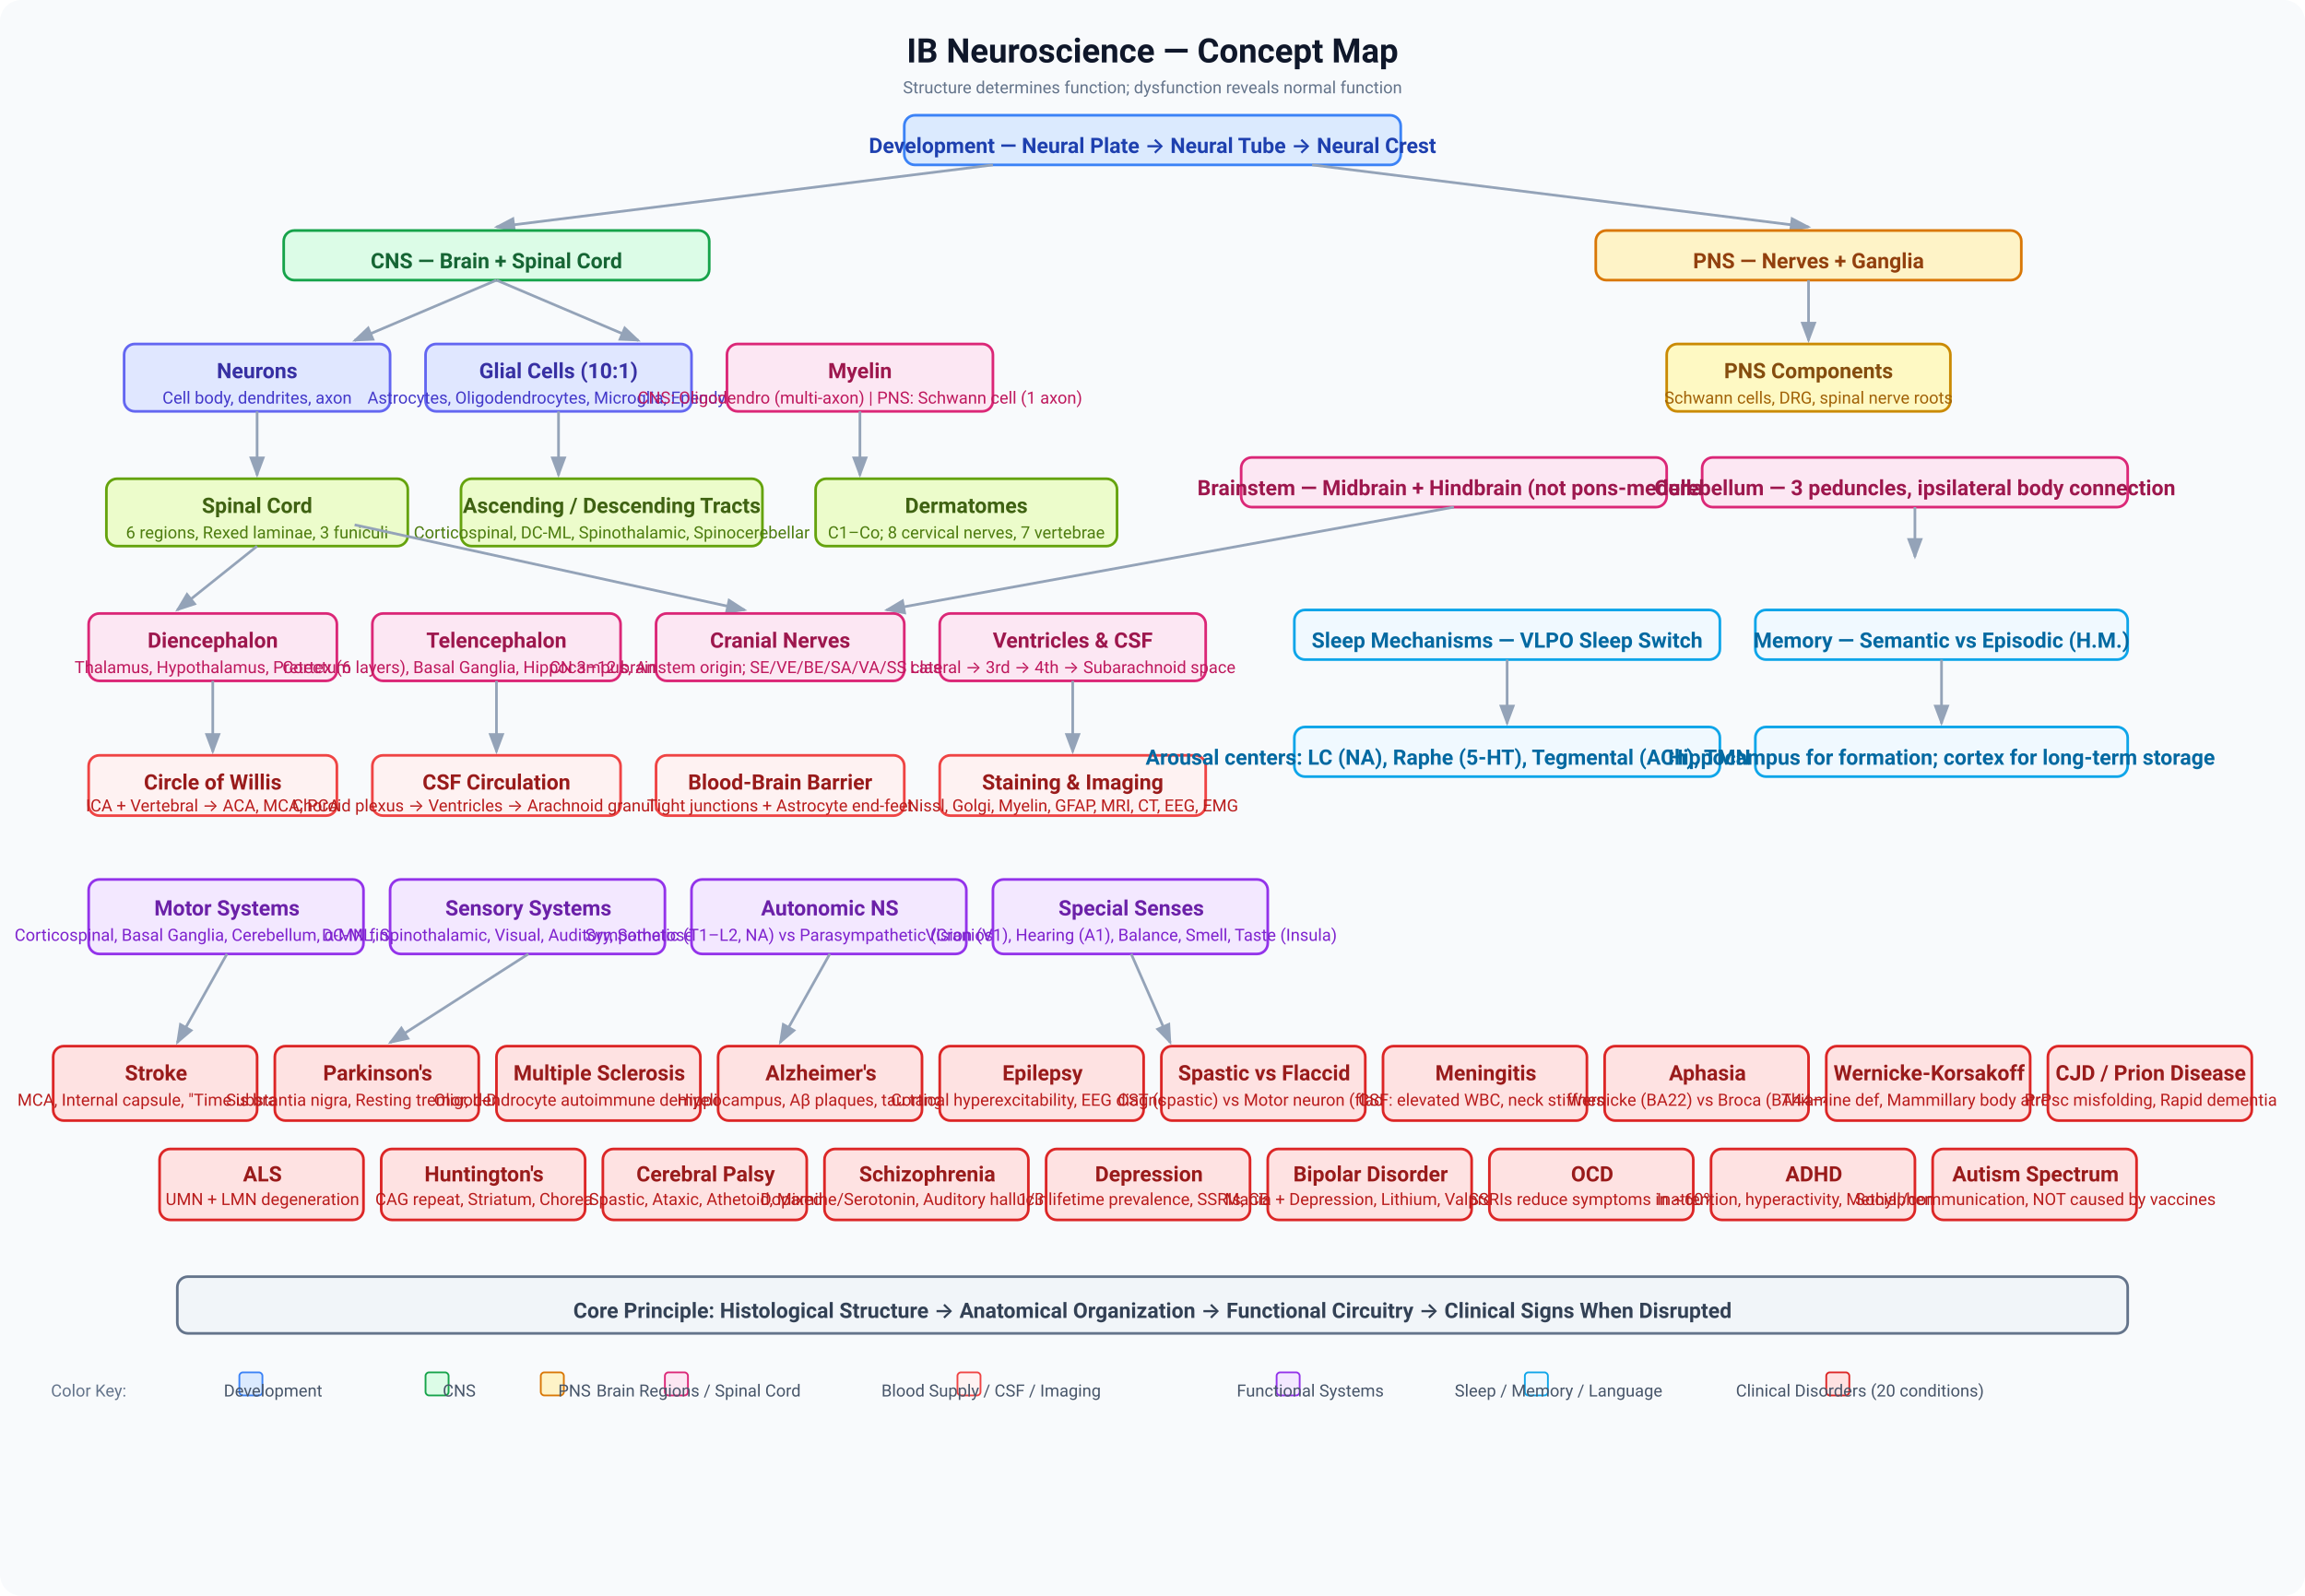
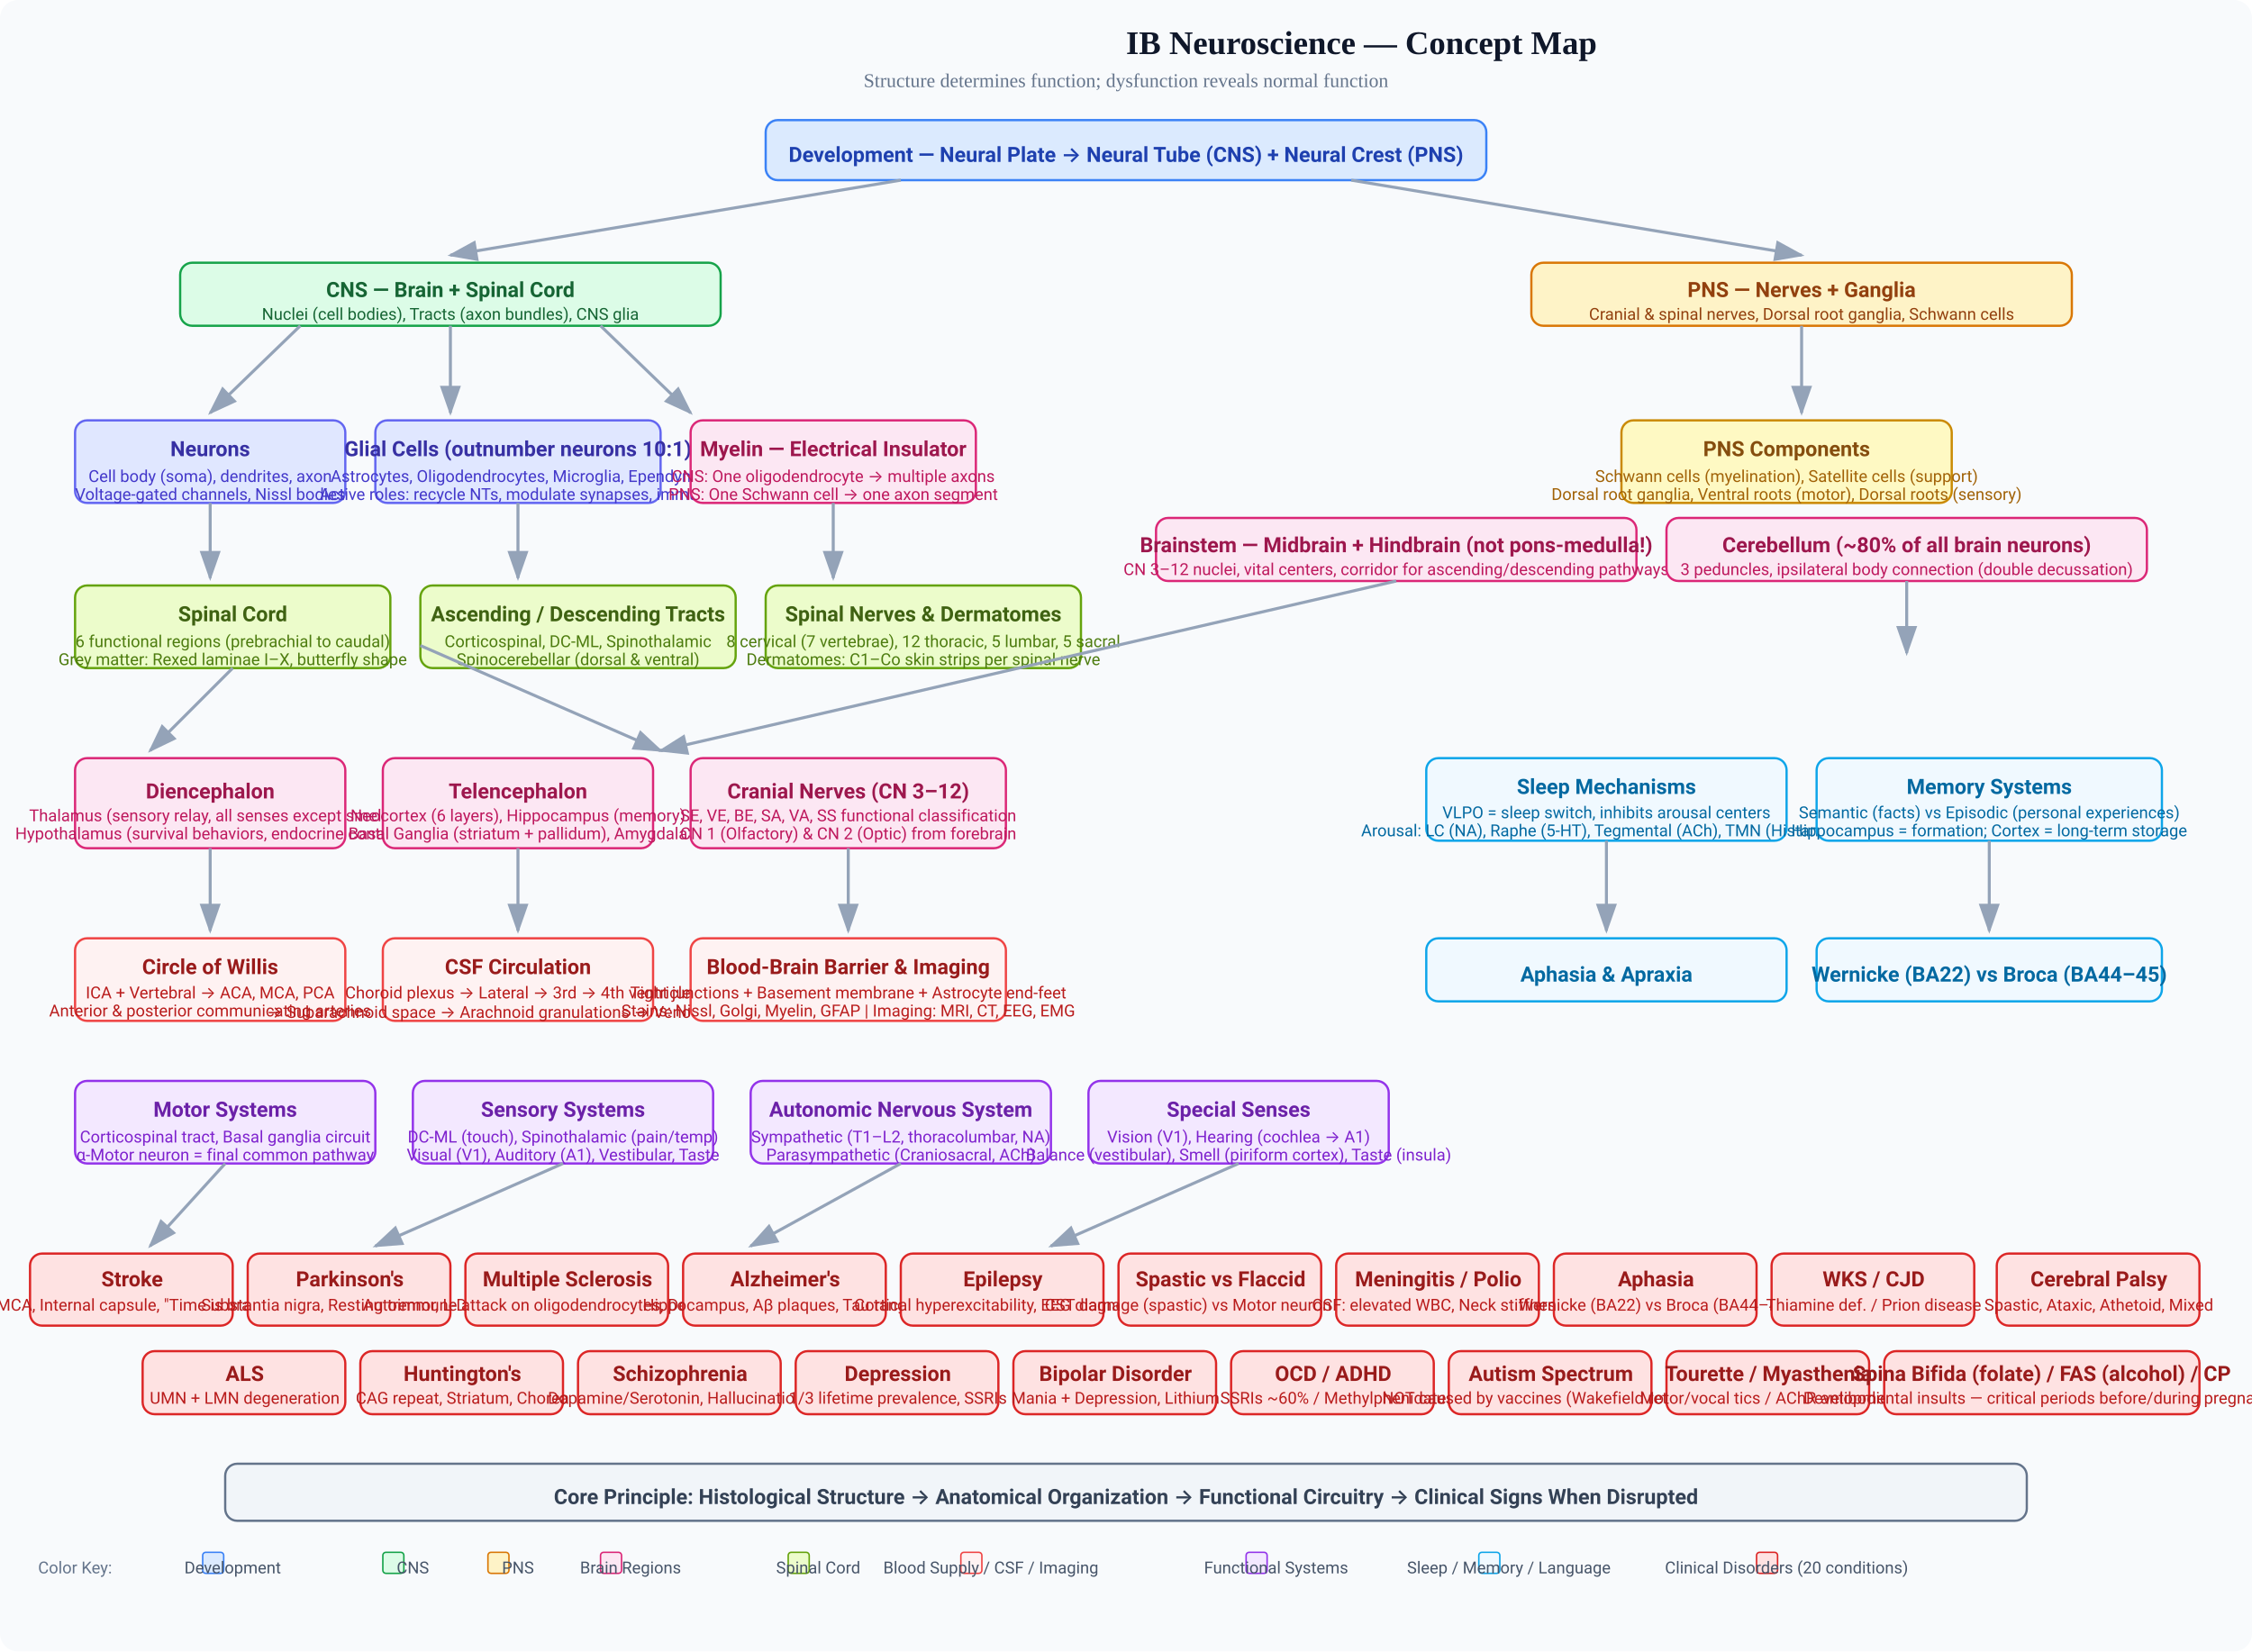
- <svg xmlns="http://www.w3.org/2000/svg" viewBox="0 0 1300 900" width="1300" height="900">
+ <svg xmlns="http://www.w3.org/2000/svg" viewBox="0 0 1500 1100" width="1500" height="1100">
  <defs>
    <style>
-       .box { rx: 6; ry: 6; stroke-width: 1.5; }
-       .text { font-family: -apple-system, BlinkMacSystemFont, "Segoe UI", Roboto, sans-serif; font-size: 12px; font-weight: 600; text-anchor: middle; dominant-baseline: middle; }
-       .small { font-size: 9.5px; font-weight: 400; }
-       .title { font-size: 19px; font-weight: 700; }
-       .arrow { stroke: #94a3b8; stroke-width: 1.5; fill: none; marker-end: url(#arrowhead); }
+       .box { rx: 8; ry: 8; stroke-width: 1.5; }
+       .text { font-family: -apple-system, BlinkMacSystemFont, "Segoe UI", Roboto, sans-serif; font-size: 14px; font-weight: 600; text-anchor: middle; dominant-baseline: middle; }
+       .small { font-size: 11px; font-weight: 400; }
+       .title { font-size: 22px; font-weight: 700; }
+       .subtitle { font-size: 13px; font-weight: 400; fill: #64748b; text-anchor: middle; }
+       .arrow { stroke: #94a3b8; stroke-width: 2; fill: none; marker-end: url(#arrowhead); }
    </style>
-     <marker id="arrowhead" markerWidth="8" markerHeight="6" refX="7" refY="3" orient="auto">
-       <polygon points="0 0, 8 3, 0 6" fill="#94a3b8" />
+     <marker id="arrowhead" markerWidth="10" markerHeight="7" refX="9" refY="3.5" orient="auto">
+       <polygon points="0 0, 10 3.5, 0 7" fill="#94a3b8" />
    </marker>
  </defs>
-   <rect width="1300" height="900" fill="#f8fafc" rx="12" />
-   <text x="650" y="30" class="text title" fill="#0f172a">IB Neuroscience — Concept Map</text>
-   <text x="650" y="50" class="text small" fill="#64748b">Structure determines function; dysfunction reveals normal function</text>
-   <rect x="510" y="65" width="280" height="28" class="box" fill="#dbeafe" stroke="#3b82f6" />
-   <text x="650" y="83" class="text" fill="#1e40af">Development — Neural Plate → Neural Tube → Neural Crest</text>
-   <line x1="560" y1="93" x2="280" y2="128" class="arrow" />
-   <line x1="740" y1="93" x2="1020" y2="128" class="arrow" />
-   <rect x="160" y="130" width="240" height="28" class="box" fill="#dcfce7" stroke="#16a34a" />
-   <text x="280" y="148" class="text" fill="#166534">CNS — Brain + Spinal Cord</text>
-   <rect x="900" y="130" width="240" height="28" class="box" fill="#fef3c7" stroke="#d97706" />
-   <text x="1020" y="148" class="text" fill="#92400e">PNS — Nerves + Ganglia</text>
-   <line x1="280" y1="158" x2="200" y2="192" class="arrow" />
-   <line x1="280" y1="158" x2="360" y2="192" class="arrow" />
-   <line x1="1020" y1="158" x2="1020" y2="192" class="arrow" />
-   <rect x="70" y="194" width="150" height="38" class="box" fill="#e0e7ff" stroke="#6366f1" />
-   <text x="145" y="210" class="text" fill="#3730a3">Neurons</text>
-   <text x="145" y="225" class="text small" fill="#4338ca">Cell body, dendrites, axon</text>
-   <rect x="240" y="194" width="150" height="38" class="box" fill="#e0e7ff" stroke="#6366f1" />
-   <text x="315" y="210" class="text" fill="#3730a3">Glial Cells (10:1)</text>
-   <text x="315" y="225" class="text small" fill="#4338ca">Astrocytes, Oligodendrocytes, Microglia, Ependyma</text>
-   <rect x="410" y="194" width="150" height="38" class="box" fill="#fce7f3" stroke="#db2777" />
-   <text x="485" y="210" class="text" fill="#9d174d">Myelin</text>
-   <text x="485" y="225" class="text small" fill="#be185d">CNS: Oligodendro (multi-axon) | PNS: Schwann cell (1 axon)</text>
-   <rect x="940" y="194" width="160" height="38" class="box" fill="#fef9c3" stroke="#ca8a04" />
-   <text x="1020" y="210" class="text" fill="#854d0e">PNS Components</text>
-   <text x="1020" y="225" class="text small" fill="#a16207">Schwann cells, DRG, spinal nerve roots</text>
-   <line x1="145" y1="232" x2="145" y2="268" class="arrow" />
-   <line x1="315" y1="232" x2="315" y2="268" class="arrow" />
-   <line x1="485" y1="232" x2="485" y2="268" class="arrow" />
-   <rect x="60" y="270" width="170" height="38" class="box" fill="#ecfccb" stroke="#65a30d" />
-   <text x="145" y="286" class="text" fill="#3f6212">Spinal Cord</text>
-   <text x="145" y="301" class="text small" fill="#4d7c0f">6 regions, Rexed laminae, 3 funiculi</text>
-   <rect x="260" y="270" width="170" height="38" class="box" fill="#ecfccb" stroke="#65a30d" />
-   <text x="345" y="286" class="text" fill="#3f6212">Ascending / Descending Tracts</text>
-   <text x="345" y="301" class="text small" fill="#4d7c0f">Corticospinal, DC-ML, Spinothalamic, Spinocerebellar</text>
-   <rect x="460" y="270" width="170" height="38" class="box" fill="#ecfccb" stroke="#65a30d" />
-   <text x="545" y="286" class="text" fill="#3f6212">Dermatomes</text>
-   <text x="545" y="301" class="text small" fill="#4d7c0f">C1–Co; 8 cervical nerves, 7 vertebrae</text>
-   <line x1="145" y1="308" x2="100" y2="344" class="arrow" />
-   <line x1="200" y1="296" x2="420" y2="344" class="arrow" />
-   <rect x="700" y="258" width="240" height="28" class="box" fill="#fce7f3" stroke="#db2777" />
-   <text x="820" y="276" class="text" fill="#9d174d">Brainstem — Midbrain + Hindbrain (not pons-medulla)</text>
-   <rect x="960" y="258" width="240" height="28" class="box" fill="#fce7f3" stroke="#db2777" />
-   <text x="1080" y="276" class="text" fill="#9d174d">Cerebellum — 3 peduncles, ipsilateral body connection</text>
-   <line x1="820" y1="286" x2="500" y2="344" class="arrow" />
-   <line x1="1080" y1="286" x2="1080" y2="314" class="arrow" />
-   <rect x="50" y="346" width="140" height="38" class="box" fill="#fce7f3" stroke="#db2777" />
-   <text x="120" y="362" class="text" fill="#9d174d">Diencephalon</text>
-   <text x="120" y="377" class="text small" fill="#be185d">Thalamus, Hypothalamus, Pretectum</text>
-   <rect x="210" y="346" width="140" height="38" class="box" fill="#fce7f3" stroke="#db2777" />
-   <text x="280" y="362" class="text" fill="#9d174d">Telencephalon</text>
-   <text x="280" y="377" class="text small" fill="#be185d">Cortex (6 layers), Basal Ganglia, Hippocampus, Amygdala</text>
-   <rect x="370" y="346" width="140" height="38" class="box" fill="#fce7f3" stroke="#db2777" />
-   <text x="440" y="362" class="text" fill="#9d174d">Cranial Nerves</text>
-   <text x="440" y="377" class="text small" fill="#be185d">CN 3–12 brainstem origin; SE/VE/BE/SA/VA/SS classification</text>
-   <rect x="530" y="346" width="150" height="38" class="box" fill="#fce7f3" stroke="#db2777" />
-   <text x="605" y="362" class="text" fill="#9d174d">Ventricles &amp; CSF</text>
-   <text x="605" y="377" class="text small" fill="#be185d">Lateral → 3rd → 4th → Subarachnoid space</text>
-   <line x1="120" y1="384" x2="120" y2="424" class="arrow" />
-   <line x1="280" y1="384" x2="280" y2="424" class="arrow" />
-   <line x1="605" y1="384" x2="605" y2="424" class="arrow" />
-   <rect x="50" y="426" width="140" height="34" class="box" fill="#fef2f2" stroke="#ef4444" />
-   <text x="120" y="442" class="text" fill="#991b1b">Circle of Willis</text>
-   <text x="120" y="455" class="text small" fill="#b91c1c">ICA + Vertebral → ACA, MCA, PCA</text>
-   <rect x="210" y="426" width="140" height="34" class="box" fill="#fef2f2" stroke="#ef4444" />
-   <text x="280" y="442" class="text" fill="#991b1b">CSF Circulation</text>
-   <text x="280" y="455" class="text small" fill="#b91c1c">Choroid plexus → Ventricles → Arachnoid granulations</text>
-   <rect x="370" y="426" width="140" height="34" class="box" fill="#fef2f2" stroke="#ef4444" />
-   <text x="440" y="442" class="text" fill="#991b1b">Blood-Brain Barrier</text>
-   <text x="440" y="455" class="text small" fill="#b91c1c">Tight junctions + Astrocyte end-feet</text>
-   <rect x="530" y="426" width="150" height="34" class="box" fill="#fef2f2" stroke="#ef4444" />
-   <text x="605" y="442" class="text" fill="#991b1b">Staining &amp; Imaging</text>
-   <text x="605" y="455" class="text small" fill="#b91c1c">Nissl, Golgi, Myelin, GFAP, MRI, CT, EEG, EMG</text>
-   <rect x="50" y="496" width="155" height="42" class="box" fill="#f3e8ff" stroke="#9333ea" />
-   <text x="128" y="513" class="text" fill="#6b21a8">Motor Systems</text>
-   <text x="128" y="528" class="text small" fill="#7e22ce">Corticospinal, Basal Ganglia, Cerebellum, α-MN final path</text>
-   <rect x="220" y="496" width="155" height="42" class="box" fill="#f3e8ff" stroke="#9333ea" />
-   <text x="298" y="513" class="text" fill="#6b21a8">Sensory Systems</text>
-   <text x="298" y="528" class="text small" fill="#7e22ce">DC-ML, Spinothalamic, Visual, Auditory, Somatosensory</text>
-   <rect x="390" y="496" width="155" height="42" class="box" fill="#f3e8ff" stroke="#9333ea" />
-   <text x="468" y="513" class="text" fill="#6b21a8">Autonomic NS</text>
-   <text x="468" y="528" class="text small" fill="#7e22ce">Sympathetic (T1–L2, NA) vs Parasympathetic (Craniosacral, ACh)</text>
-   <rect x="560" y="496" width="155" height="42" class="box" fill="#f3e8ff" stroke="#9333ea" />
-   <text x="638" y="513" class="text" fill="#6b21a8">Special Senses</text>
-   <text x="638" y="528" class="text small" fill="#7e22ce">Vision (V1), Hearing (A1), Balance, Smell, Taste (Insula)</text>
-   <line x1="128" y1="538" x2="100" y2="588" class="arrow" />
-   <line x1="298" y1="538" x2="220" y2="588" class="arrow" />
-   <line x1="468" y1="538" x2="440" y2="588" class="arrow" />
-   <line x1="638" y1="538" x2="660" y2="588" class="arrow" />
-   <rect x="730" y="344" width="240" height="28" class="box" fill="#f0f9ff" stroke="#0ea5e9" />
-   <text x="850" y="362" class="text" fill="#0369a1">Sleep Mechanisms — VLPO Sleep Switch</text>
-   <rect x="990" y="344" width="210" height="28" class="box" fill="#f0f9ff" stroke="#0ea5e9" />
-   <text x="1095" y="362" class="text" fill="#0369a1">Memory — Semantic vs Episodic (H.M.)</text>
-   <line x1="850" y1="372" x2="850" y2="408" class="arrow" />
-   <line x1="1095" y1="372" x2="1095" y2="408" class="arrow" />
-   <rect x="730" y="410" width="240" height="28" class="box" fill="#f0f9ff" stroke="#0ea5e9" />
-   <text x="850" y="428" class="text" fill="#0369a1">Arousal centers: LC (NA), Raphe (5-HT), Tegmental (ACh), TMN (Histamine)</text>
-   <rect x="990" y="410" width="210" height="28" class="box" fill="#f0f9ff" stroke="#0ea5e9" />
-   <text x="1095" y="428" class="text" fill="#0369a1">Hippocampus for formation; cortex for long-term storage</text>
-   <rect x="30" y="590" width="115" height="42" class="box" fill="#fee2e2" stroke="#dc2626" />
-   <text x="88" y="606" class="text" fill="#991b1b">Stroke</text>
-   <text x="88" y="621" class="text small" fill="#b91c1c">MCA, Internal capsule, "Time is brain"</text>
-   <rect x="155" y="590" width="115" height="42" class="box" fill="#fee2e2" stroke="#dc2626" />
-   <text x="213" y="606" class="text" fill="#991b1b">Parkinson's</text>
-   <text x="213" y="621" class="text small" fill="#b91c1c">Substantia nigra, Resting tremor, L-DOPA</text>
-   <rect x="280" y="590" width="115" height="42" class="box" fill="#fee2e2" stroke="#dc2626" />
-   <text x="338" y="606" class="text" fill="#991b1b">Multiple Sclerosis</text>
-   <text x="338" y="621" class="text small" fill="#b91c1c">Oligodendrocyte autoimmune demyelination</text>
-   <rect x="405" y="590" width="115" height="42" class="box" fill="#fee2e2" stroke="#dc2626" />
-   <text x="463" y="606" class="text" fill="#991b1b">Alzheimer's</text>
-   <text x="463" y="621" class="text small" fill="#b91c1c">Hippocampus, Aβ plaques, tau tangles</text>
-   <rect x="530" y="590" width="115" height="42" class="box" fill="#fee2e2" stroke="#dc2626" />
-   <text x="588" y="606" class="text" fill="#991b1b">Epilepsy</text>
-   <text x="588" y="621" class="text small" fill="#b91c1c">Cortical hyperexcitability, EEG diagnostic</text>
-   <rect x="655" y="590" width="115" height="42" class="box" fill="#fee2e2" stroke="#dc2626" />
-   <text x="713" y="606" class="text" fill="#991b1b">Spastic vs Flaccid</text>
-   <text x="713" y="621" class="text small" fill="#b91c1c">CST (spastic) vs Motor neuron (flaccid)</text>
-   <rect x="780" y="590" width="115" height="42" class="box" fill="#fee2e2" stroke="#dc2626" />
-   <text x="838" y="606" class="text" fill="#991b1b">Meningitis</text>
-   <text x="838" y="621" class="text small" fill="#b91c1c">CSF: elevated WBC, neck stiffness</text>
-   <rect x="905" y="590" width="115" height="42" class="box" fill="#fee2e2" stroke="#dc2626" />
-   <text x="963" y="606" class="text" fill="#991b1b">Aphasia</text>
-   <text x="963" y="621" class="text small" fill="#b91c1c">Wernicke (BA22) vs Broca (BA44–45)</text>
-   <rect x="1030" y="590" width="115" height="42" class="box" fill="#fee2e2" stroke="#dc2626" />
-   <text x="1088" y="606" class="text" fill="#991b1b">Wernicke-Korsakoff</text>
-   <text x="1088" y="621" class="text small" fill="#b91c1c">Thiamine def, Mammillary body atrophy</text>
-   <rect x="1155" y="590" width="115" height="42" class="box" fill="#fee2e2" stroke="#dc2626" />
-   <text x="1213" y="606" class="text" fill="#991b1b">CJD / Prion Disease</text>
-   <text x="1213" y="621" class="text small" fill="#b91c1c">PrPsc misfolding, Rapid dementia</text>
-   <rect x="90" y="648" width="115" height="40" class="box" fill="#fee2e2" stroke="#dc2626" />
-   <text x="148" y="663" class="text" fill="#991b1b">ALS</text>
-   <text x="148" y="677" class="text small" fill="#b91c1c">UMN + LMN degeneration</text>
-   <rect x="215" y="648" width="115" height="40" class="box" fill="#fee2e2" stroke="#dc2626" />
-   <text x="273" y="663" class="text" fill="#991b1b">Huntington's</text>
-   <text x="273" y="677" class="text small" fill="#b91c1c">CAG repeat, Striatum, Chorea</text>
-   <rect x="340" y="648" width="115" height="40" class="box" fill="#fee2e2" stroke="#dc2626" />
-   <text x="398" y="663" class="text" fill="#991b1b">Cerebral Palsy</text>
-   <text x="398" y="677" class="text small" fill="#b91c1c">Spastic, Ataxic, Athetoid, Mixed</text>
-   <rect x="465" y="648" width="115" height="40" class="box" fill="#fee2e2" stroke="#dc2626" />
-   <text x="523" y="663" class="text" fill="#991b1b">Schizophrenia</text>
-   <text x="523" y="677" class="text small" fill="#b91c1c">Dopamine/Serotonin, Auditory hallucinations</text>
-   <rect x="590" y="648" width="115" height="40" class="box" fill="#fee2e2" stroke="#dc2626" />
-   <text x="648" y="663" class="text" fill="#991b1b">Depression</text>
-   <text x="648" y="677" class="text small" fill="#b91c1c">1/3 lifetime prevalence, SSRIs, CBT</text>
-   <rect x="715" y="648" width="115" height="40" class="box" fill="#fee2e2" stroke="#dc2626" />
-   <text x="773" y="663" class="text" fill="#991b1b">Bipolar Disorder</text>
-   <text x="773" y="677" class="text small" fill="#b91c1c">Mania + Depression, Lithium, Valproate</text>
-   <rect x="840" y="648" width="115" height="40" class="box" fill="#fee2e2" stroke="#dc2626" />
-   <text x="898" y="663" class="text" fill="#991b1b">OCD</text>
-   <text x="898" y="677" class="text small" fill="#b91c1c">SSRIs reduce symptoms in ~60%</text>
-   <rect x="965" y="648" width="115" height="40" class="box" fill="#fee2e2" stroke="#dc2626" />
-   <text x="1023" y="663" class="text" fill="#991b1b">ADHD</text>
-   <text x="1023" y="677" class="text small" fill="#b91c1c">Inattention, hyperactivity, Methylphenidate</text>
-   <rect x="1090" y="648" width="115" height="40" class="box" fill="#fee2e2" stroke="#dc2626" />
-   <text x="1148" y="663" class="text" fill="#991b1b">Autism Spectrum</text>
-   <text x="1148" y="677" class="text small" fill="#b91c1c">Social/communication, NOT caused by vaccines</text>
-   <rect x="100" y="720" width="1100" height="32" class="box" fill="#f1f5f9" stroke="#64748b" />
-   <text x="650" y="740" class="text" fill="#334155" font-size="13">Core Principle: Histological Structure → Anatomical Organization → Functional Circuitry → Clinical Signs When Disrupted</text>
-   <text x="50" y="785" class="text small" fill="#64748b">Color Key:</text>
-   <rect x="135" y="774" width="13" height="13" fill="#dbeafe" stroke="#3b82f6" rx="2" />
-   <text x="154" y="785" class="text small" fill="#475569">Development</text>
-   <rect x="240" y="774" width="13" height="13" fill="#dcfce7" stroke="#16a34a" rx="2" />
-   <text x="259" y="785" class="text small" fill="#475569">CNS</text>
-   <rect x="305" y="774" width="13" height="13" fill="#fef3c7" stroke="#d97706" rx="2" />
-   <text x="324" y="785" class="text small" fill="#475569">PNS</text>
-   <rect x="375" y="774" width="13" height="13" fill="#fce7f3" stroke="#db2777" rx="2" />
-   <text x="394" y="785" class="text small" fill="#475569">Brain Regions / Spinal Cord</text>
-   <rect x="540" y="774" width="13" height="13" fill="#fef2f2" stroke="#ef4444" rx="2" />
-   <text x="559" y="785" class="text small" fill="#475569">Blood Supply / CSF / Imaging</text>
-   <rect x="720" y="774" width="13" height="13" fill="#f3e8ff" stroke="#9333ea" rx="2" />
-   <text x="739" y="785" class="text small" fill="#475569">Functional Systems</text>
-   <rect x="860" y="774" width="13" height="13" fill="#f0f9ff" stroke="#0ea5e9" rx="2" />
-   <text x="879" y="785" class="text small" fill="#475569">Sleep / Memory / Language</text>
-   <rect x="1030" y="774" width="13" height="13" fill="#fee2e2" stroke="#dc2626" rx="2" />
-   <text x="1049" y="785" class="text small" fill="#475569">Clinical Disorders (20 conditions)</text>
+   <rect width="1500" height="1100" fill="#f8fafc" rx="12" />
+   <text x="750" y="36" class="title" fill="#0f172a">IB Neuroscience — Concept Map</text>
+   <text x="750" y="58" class="subtitle">Structure determines function; dysfunction reveals normal function</text>
+   <rect x="510" y="80" width="480" height="40" class="box" fill="#dbeafe" stroke="#3b82f6" />
+   <text x="750" y="104" class="text" fill="#1e40af">Development — Neural Plate → Neural Tube (CNS) + Neural Crest (PNS)</text>
+   <line x1="600" y1="120" x2="300" y2="170" class="arrow" />
+   <line x1="900" y1="120" x2="1200" y2="170" class="arrow" />
+   <rect x="120" y="175" width="360" height="42" class="box" fill="#dcfce7" stroke="#16a34a" />
+   <text x="300" y="194" class="text" fill="#166534">CNS — Brain + Spinal Cord</text>
+   <text x="300" y="210" class="text small" fill="#166534">Nuclei (cell bodies), Tracts (axon bundles), CNS glia</text>
+   <rect x="1020" y="175" width="360" height="42" class="box" fill="#fef3c7" stroke="#d97706" />
+   <text x="1200" y="194" class="text" fill="#92400e">PNS — Nerves + Ganglia</text>
+   <text x="1200" y="210" class="text small" fill="#92400e">Cranial &amp; spinal nerves, Dorsal root ganglia, Schwann cells</text>
+   <line x1="200" y1="217" x2="140" y2="275" class="arrow" />
+   <line x1="300" y1="217" x2="300" y2="275" class="arrow" />
+   <line x1="400" y1="217" x2="460" y2="275" class="arrow" />
+   <line x1="1200" y1="217" x2="1200" y2="275" class="arrow" />
+   <rect x="50" y="280" width="180" height="55" class="box" fill="#e0e7ff" stroke="#6366f1" />
+   <text x="140" y="300" class="text" fill="#3730a3">Neurons</text>
+   <text x="140" y="318" class="text small" fill="#4338ca">Cell body (soma), dendrites, axon</text>
+   <text x="140" y="330" class="text small" fill="#4338ca">Voltage-gated channels, Nissl bodies</text>
+   <rect x="250" y="280" width="190" height="55" class="box" fill="#e0e7ff" stroke="#6366f1" />
+   <text x="345" y="300" class="text" fill="#3730a3">Glial Cells (outnumber neurons 10:1)</text>
+   <text x="345" y="318" class="text small" fill="#4338ca">Astrocytes, Oligodendrocytes, Microglia, Ependyma</text>
+   <text x="345" y="330" class="text small" fill="#4338ca">Active roles: recycle NTs, modulate synapses, immune</text>
+   <rect x="460" y="280" width="190" height="55" class="box" fill="#fce7f3" stroke="#db2777" />
+   <text x="555" y="300" class="text" fill="#9d174d">Myelin — Electrical Insulator</text>
+   <text x="555" y="318" class="text small" fill="#be185d">CNS: One oligodendrocyte → multiple axons</text>
+   <text x="555" y="330" class="text small" fill="#be185d">PNS: One Schwann cell → one axon segment</text>
+   <rect x="1080" y="280" width="220" height="55" class="box" fill="#fef9c3" stroke="#ca8a04" />
+   <text x="1190" y="300" class="text" fill="#854d0e">PNS Components</text>
+   <text x="1190" y="318" class="text small" fill="#a16207">Schwann cells (myelination), Satellite cells (support)</text>
+   <text x="1190" y="330" class="text small" fill="#a16207">Dorsal root ganglia, Ventral roots (motor), Dorsal roots (sensory)</text>
+   <line x1="140" y1="335" x2="140" y2="385" class="arrow" />
+   <line x1="345" y1="335" x2="345" y2="385" class="arrow" />
+   <line x1="555" y1="335" x2="555" y2="385" class="arrow" />
+   <rect x="50" y="390" width="210" height="55" class="box" fill="#ecfccb" stroke="#65a30d" />
+   <text x="155" y="410" class="text" fill="#3f6212">Spinal Cord</text>
+   <text x="155" y="428" class="text small" fill="#4d7c0f">6 functional regions (prebrachial to caudal)</text>
+   <text x="155" y="440" class="text small" fill="#4d7c0f">Grey matter: Rexed laminae I–X, butterfly shape</text>
+   <rect x="280" y="390" width="210" height="55" class="box" fill="#ecfccb" stroke="#65a30d" />
+   <text x="385" y="410" class="text" fill="#3f6212">Ascending / Descending Tracts</text>
+   <text x="385" y="428" class="text small" fill="#4d7c0f">Corticospinal, DC-ML, Spinothalamic</text>
+   <text x="385" y="440" class="text small" fill="#4d7c0f">Spinocerebellar (dorsal &amp; ventral)</text>
+   <rect x="510" y="390" width="210" height="55" class="box" fill="#ecfccb" stroke="#65a30d" />
+   <text x="615" y="410" class="text" fill="#3f6212">Spinal Nerves &amp; Dermatomes</text>
+   <text x="615" y="428" class="text small" fill="#4d7c0f">8 cervical (7 vertebrae), 12 thoracic, 5 lumbar, 5 sacral</text>
+   <text x="615" y="440" class="text small" fill="#4d7c0f">Dermatomes: C1–Co skin strips per spinal nerve</text>
+   <line x1="155" y1="445" x2="100" y2="500" class="arrow" />
+   <line x1="280" y1="430" x2="440" y2="500" class="arrow" />
+   <rect x="770" y="345" width="320" height="42" class="box" fill="#fce7f3" stroke="#db2777" />
+   <text x="930" y="364" class="text" fill="#9d174d">Brainstem — Midbrain + Hindbrain (not pons-medulla!)</text>
+   <text x="930" y="380" class="text small" fill="#be185d">CN 3–12 nuclei, vital centers, corridor for ascending/descending pathways</text>
+   <rect x="1110" y="345" width="320" height="42" class="box" fill="#fce7f3" stroke="#db2777" />
+   <text x="1270" y="364" class="text" fill="#9d174d">Cerebellum (~80% of all brain neurons)</text>
+   <text x="1270" y="380" class="text small" fill="#be185d">3 peduncles, ipsilateral body connection (double decussation)</text>
+   <line x1="930" y1="387" x2="440" y2="500" class="arrow" />
+   <line x1="1270" y1="387" x2="1270" y2="435" class="arrow" />
+   <rect x="50" y="505" width="180" height="60" class="box" fill="#fce7f3" stroke="#db2777" />
+   <text x="140" y="528" class="text" fill="#9d174d">Diencephalon</text>
+   <text x="140" y="544" class="text small" fill="#be185d">Thalamus (sensory relay, all senses except smell)</text>
+   <text x="140" y="556" class="text small" fill="#be185d">Hypothalamus (survival behaviors, endocrine control)</text>
+   <rect x="255" y="505" width="180" height="60" class="box" fill="#fce7f3" stroke="#db2777" />
+   <text x="345" y="528" class="text" fill="#9d174d">Telencephalon</text>
+   <text x="345" y="544" class="text small" fill="#be185d">Neocortex (6 layers), Hippocampus (memory)</text>
+   <text x="345" y="556" class="text small" fill="#be185d">Basal Ganglia (striatum + pallidum), Amygdala</text>
+   <rect x="460" y="505" width="210" height="60" class="box" fill="#fce7f3" stroke="#db2777" />
+   <text x="565" y="528" class="text" fill="#9d174d">Cranial Nerves (CN 3–12)</text>
+   <text x="565" y="544" class="text small" fill="#be185d">SE, VE, BE, SA, VA, SS functional classification</text>
+   <text x="565" y="556" class="text small" fill="#be185d">CN 1 (Olfactory) &amp; CN 2 (Optic) from forebrain</text>
+   <line x1="140" y1="565" x2="140" y2="620" class="arrow" />
+   <line x1="345" y1="565" x2="345" y2="620" class="arrow" />
+   <line x1="565" y1="565" x2="565" y2="620" class="arrow" />
+   <rect x="50" y="625" width="180" height="55" class="box" fill="#fef2f2" stroke="#ef4444" />
+   <text x="140" y="645" class="text" fill="#991b1b">Circle of Willis</text>
+   <text x="140" y="662" class="text small" fill="#b91c1c">ICA + Vertebral → ACA, MCA, PCA</text>
+   <text x="140" y="674" class="text small" fill="#b91c1c">Anterior &amp; posterior communicating arteries</text>
+   <rect x="255" y="625" width="180" height="55" class="box" fill="#fef2f2" stroke="#ef4444" />
+   <text x="345" y="645" class="text" fill="#991b1b">CSF Circulation</text>
+   <text x="345" y="662" class="text small" fill="#b91c1c">Choroid plexus → Lateral → 3rd → 4th ventricle</text>
+   <text x="345" y="674" class="text small" fill="#b91c1c">→ Subarachnoid space → Arachnoid granulations → Venous sinuses</text>
+   <rect x="460" y="625" width="210" height="55" class="box" fill="#fef2f2" stroke="#ef4444" />
+   <text x="565" y="645" class="text" fill="#991b1b">Blood-Brain Barrier &amp; Imaging</text>
+   <text x="565" y="662" class="text small" fill="#b91c1c">Tight junctions + Basement membrane + Astrocyte end-feet</text>
+   <text x="565" y="674" class="text small" fill="#b91c1c">Stains: Nissl, Golgi, Myelin, GFAP | Imaging: MRI, CT, EEG, EMG</text>
+   <rect x="50" y="720" width="200" height="55" class="box" fill="#f3e8ff" stroke="#9333ea" />
+   <text x="150" y="740" class="text" fill="#6b21a8">Motor Systems</text>
+   <text x="150" y="758" class="text small" fill="#7e22ce">Corticospinal tract, Basal ganglia circuit</text>
+   <text x="150" y="770" class="text small" fill="#7e22ce">α-Motor neuron = final common pathway</text>
+   <rect x="275" y="720" width="200" height="55" class="box" fill="#f3e8ff" stroke="#9333ea" />
+   <text x="375" y="740" class="text" fill="#6b21a8">Sensory Systems</text>
+   <text x="375" y="758" class="text small" fill="#7e22ce">DC-ML (touch), Spinothalamic (pain/temp)</text>
+   <text x="375" y="770" class="text small" fill="#7e22ce">Visual (V1), Auditory (A1), Vestibular, Taste</text>
+   <rect x="500" y="720" width="200" height="55" class="box" fill="#f3e8ff" stroke="#9333ea" />
+   <text x="600" y="740" class="text" fill="#6b21a8">Autonomic Nervous System</text>
+   <text x="600" y="758" class="text small" fill="#7e22ce">Sympathetic (T1–L2, thoracolumbar, NA)</text>
+   <text x="600" y="770" class="text small" fill="#7e22ce">Parasympathetic (Craniosacral, ACh)</text>
+   <rect x="725" y="720" width="200" height="55" class="box" fill="#f3e8ff" stroke="#9333ea" />
+   <text x="825" y="740" class="text" fill="#6b21a8">Special Senses</text>
+   <text x="825" y="758" class="text small" fill="#7e22ce">Vision (V1), Hearing (cochlea → A1)</text>
+   <text x="825" y="770" class="text small" fill="#7e22ce">Balance (vestibular), Smell (piriform cortex), Taste (insula)</text>
+   <rect x="950" y="505" width="240" height="55" class="box" fill="#f0f9ff" stroke="#0ea5e9" />
+   <text x="1070" y="525" class="text" fill="#0369a1">Sleep Mechanisms</text>
+   <text x="1070" y="542" class="text small" fill="#0369a1">VLPO = sleep switch, inhibits arousal centers</text>
+   <text x="1070" y="554" class="text small" fill="#0369a1">Arousal: LC (NA), Raphe (5-HT), Tegmental (ACh), TMN (Histamine)</text>
+   <rect x="1210" y="505" width="230" height="55" class="box" fill="#f0f9ff" stroke="#0ea5e9" />
+   <text x="1325" y="525" class="text" fill="#0369a1">Memory Systems</text>
+   <text x="1325" y="542" class="text small" fill="#0369a1">Semantic (facts) vs Episodic (personal experiences)</text>
+   <text x="1325" y="554" class="text small" fill="#0369a1">Hippocampus = formation; Cortex = long-term storage</text>
+   <line x1="1070" y1="560" x2="1070" y2="620" class="arrow" />
+   <line x1="1325" y1="560" x2="1325" y2="620" class="arrow" />
+   <rect x="950" y="625" width="240" height="42" class="box" fill="#f0f9ff" stroke="#0ea5e9" />
+   <text x="1070" y="650" class="text" fill="#0369a1">Aphasia &amp; Apraxia</text>
+   <rect x="1210" y="625" width="230" height="42" class="box" fill="#f0f9ff" stroke="#0ea5e9" />
+   <text x="1325" y="650" class="text" fill="#0369a1">Wernicke (BA22) vs Broca (BA44–45)</text>
+   <line x1="150" y1="775" x2="100" y2="830" class="arrow" />
+   <line x1="375" y1="775" x2="250" y2="830" class="arrow" />
+   <line x1="600" y1="775" x2="500" y2="830" class="arrow" />
+   <line x1="825" y1="775" x2="700" y2="830" class="arrow" />
+   <rect x="20" y="835" width="135" height="48" class="box" fill="#fee2e2" stroke="#dc2626" />
+   <text x="88" y="853" class="text" fill="#991b1b">Stroke</text>
+   <text x="88" y="870" class="text small" fill="#b91c1c">MCA, Internal capsule, "Time is brain"</text>
+   <rect x="165" y="835" width="135" height="48" class="box" fill="#fee2e2" stroke="#dc2626" />
+   <text x="233" y="853" class="text" fill="#991b1b">Parkinson's</text>
+   <text x="233" y="870" class="text small" fill="#b91c1c">Substantia nigra, Resting tremor, L-DOPA</text>
+   <rect x="310" y="835" width="135" height="48" class="box" fill="#fee2e2" stroke="#dc2626" />
+   <text x="378" y="853" class="text" fill="#991b1b">Multiple Sclerosis</text>
+   <text x="378" y="870" class="text small" fill="#b91c1c">Autoimmune attack on oligodendrocytes, Demyelination</text>
+   <rect x="455" y="835" width="135" height="48" class="box" fill="#fee2e2" stroke="#dc2626" />
+   <text x="523" y="853" class="text" fill="#991b1b">Alzheimer's</text>
+   <text x="523" y="870" class="text small" fill="#b91c1c">Hippocampus, Aβ plaques, Tau tangles</text>
+   <rect x="600" y="835" width="135" height="48" class="box" fill="#fee2e2" stroke="#dc2626" />
+   <text x="668" y="853" class="text" fill="#991b1b">Epilepsy</text>
+   <text x="668" y="870" class="text small" fill="#b91c1c">Cortical hyperexcitability, EEG diagnostic</text>
+   <rect x="745" y="835" width="135" height="48" class="box" fill="#fee2e2" stroke="#dc2626" />
+   <text x="813" y="853" class="text" fill="#991b1b">Spastic vs Flaccid</text>
+   <text x="813" y="870" class="text small" fill="#b91c1c">CST damage (spastic) vs Motor neuron (flaccid)</text>
+   <rect x="890" y="835" width="135" height="48" class="box" fill="#fee2e2" stroke="#dc2626" />
+   <text x="958" y="853" class="text" fill="#991b1b">Meningitis / Polio</text>
+   <text x="958" y="870" class="text small" fill="#b91c1c">CSF: elevated WBC, Neck stiffness</text>
+   <rect x="1035" y="835" width="135" height="48" class="box" fill="#fee2e2" stroke="#dc2626" />
+   <text x="1103" y="853" class="text" fill="#991b1b">Aphasia</text>
+   <text x="1103" y="870" class="text small" fill="#b91c1c">Wernicke (BA22) vs Broca (BA44–45)</text>
+   <rect x="1180" y="835" width="135" height="48" class="box" fill="#fee2e2" stroke="#dc2626" />
+   <text x="1248" y="853" class="text" fill="#991b1b">WKS / CJD</text>
+   <text x="1248" y="870" class="text small" fill="#b91c1c">Thiamine def. / Prion disease</text>
+   <rect x="1330" y="835" width="135" height="48" class="box" fill="#fee2e2" stroke="#dc2626" />
+   <text x="1398" y="853" class="text" fill="#991b1b">Cerebral Palsy</text>
+   <text x="1398" y="870" class="text small" fill="#b91c1c">Spastic, Ataxic, Athetoid, Mixed</text>
+   <rect x="95" y="900" width="135" height="42" class="box" fill="#fee2e2" stroke="#dc2626" />
+   <text x="163" y="916" class="text" fill="#991b1b">ALS</text>
+   <text x="163" y="932" class="text small" fill="#b91c1c">UMN + LMN degeneration</text>
+   <rect x="240" y="900" width="135" height="42" class="box" fill="#fee2e2" stroke="#dc2626" />
+   <text x="308" y="916" class="text" fill="#991b1b">Huntington's</text>
+   <text x="308" y="932" class="text small" fill="#b91c1c">CAG repeat, Striatum, Chorea</text>
+   <rect x="385" y="900" width="135" height="42" class="box" fill="#fee2e2" stroke="#dc2626" />
+   <text x="453" y="916" class="text" fill="#991b1b">Schizophrenia</text>
+   <text x="453" y="932" class="text small" fill="#b91c1c">Dopamine/Serotonin, Hallucinations</text>
+   <rect x="530" y="900" width="135" height="42" class="box" fill="#fee2e2" stroke="#dc2626" />
+   <text x="598" y="916" class="text" fill="#991b1b">Depression</text>
+   <text x="598" y="932" class="text small" fill="#b91c1c">1/3 lifetime prevalence, SSRIs</text>
+   <rect x="675" y="900" width="135" height="42" class="box" fill="#fee2e2" stroke="#dc2626" />
+   <text x="743" y="916" class="text" fill="#991b1b">Bipolar Disorder</text>
+   <text x="743" y="932" class="text small" fill="#b91c1c">Mania + Depression, Lithium</text>
+   <rect x="820" y="900" width="135" height="42" class="box" fill="#fee2e2" stroke="#dc2626" />
+   <text x="888" y="916" class="text" fill="#991b1b">OCD / ADHD</text>
+   <text x="888" y="932" class="text small" fill="#b91c1c">SSRIs ~60% / Methylphenidate</text>
+   <rect x="965" y="900" width="135" height="42" class="box" fill="#fee2e2" stroke="#dc2626" />
+   <text x="1033" y="916" class="text" fill="#991b1b">Autism Spectrum</text>
+   <text x="1033" y="932" class="text small" fill="#b91c1c">NOT caused by vaccines (Wakefield retracted)</text>
+   <rect x="1110" y="900" width="135" height="42" class="box" fill="#fee2e2" stroke="#dc2626" />
+   <text x="1178" y="916" class="text" fill="#991b1b">Tourette / Myasthenia</text>
+   <text x="1178" y="932" class="text small" fill="#b91c1c">Motor/vocal tics / AChR antibodies</text>
+   <rect x="1255" y="900" width="210" height="42" class="box" fill="#fee2e2" stroke="#dc2626" />
+   <text x="1360" y="916" class="text" fill="#991b1b">Spina Bifida (folate) / FAS (alcohol) / CP</text>
+   <text x="1360" y="932" class="text small" fill="#b91c1c">Developmental insults — critical periods before/during pregnancy</text>
+   <rect x="150" y="975" width="1200" height="38" class="box" fill="#f1f5f9" stroke="#64748b" />
+   <text x="750" y="998" class="text" fill="#334155" font-size="14">Core Principle: Histological Structure → Anatomical Organization → Functional Circuitry → Clinical Signs When Disrupted</text>
+   <text x="50" y="1045" class="text small" fill="#64748b">Color Key:</text>
+   <rect x="135" y="1034" width="14" height="14" fill="#dbeafe" stroke="#3b82f6" rx="2" />
+   <text x="155" y="1045" class="text small" fill="#475569">Development</text>
+   <rect x="255" y="1034" width="14" height="14" fill="#dcfce7" stroke="#16a34a" rx="2" />
+   <text x="275" y="1045" class="text small" fill="#475569">CNS</text>
+   <rect x="325" y="1034" width="14" height="14" fill="#fef3c7" stroke="#d97706" rx="2" />
+   <text x="345" y="1045" class="text small" fill="#475569">PNS</text>
+   <rect x="400" y="1034" width="14" height="14" fill="#fce7f3" stroke="#db2777" rx="2" />
+   <text x="420" y="1045" class="text small" fill="#475569">Brain Regions</text>
+   <rect x="525" y="1034" width="14" height="14" fill="#ecfccb" stroke="#65a30d" rx="2" />
+   <text x="545" y="1045" class="text small" fill="#475569">Spinal Cord</text>
+   <rect x="640" y="1034" width="14" height="14" fill="#fef2f2" stroke="#ef4444" rx="2" />
+   <text x="660" y="1045" class="text small" fill="#475569">Blood Supply / CSF / Imaging</text>
+   <rect x="830" y="1034" width="14" height="14" fill="#f3e8ff" stroke="#9333ea" rx="2" />
+   <text x="850" y="1045" class="text small" fill="#475569">Functional Systems</text>
+   <rect x="985" y="1034" width="14" height="14" fill="#f0f9ff" stroke="#0ea5e9" rx="2" />
+   <text x="1005" y="1045" class="text small" fill="#475569">Sleep / Memory / Language</text>
+   <rect x="1170" y="1034" width="14" height="14" fill="#fee2e2" stroke="#dc2626" rx="2" />
+   <text x="1190" y="1045" class="text small" fill="#475569">Clinical Disorders (20 conditions)</text>
</svg>
